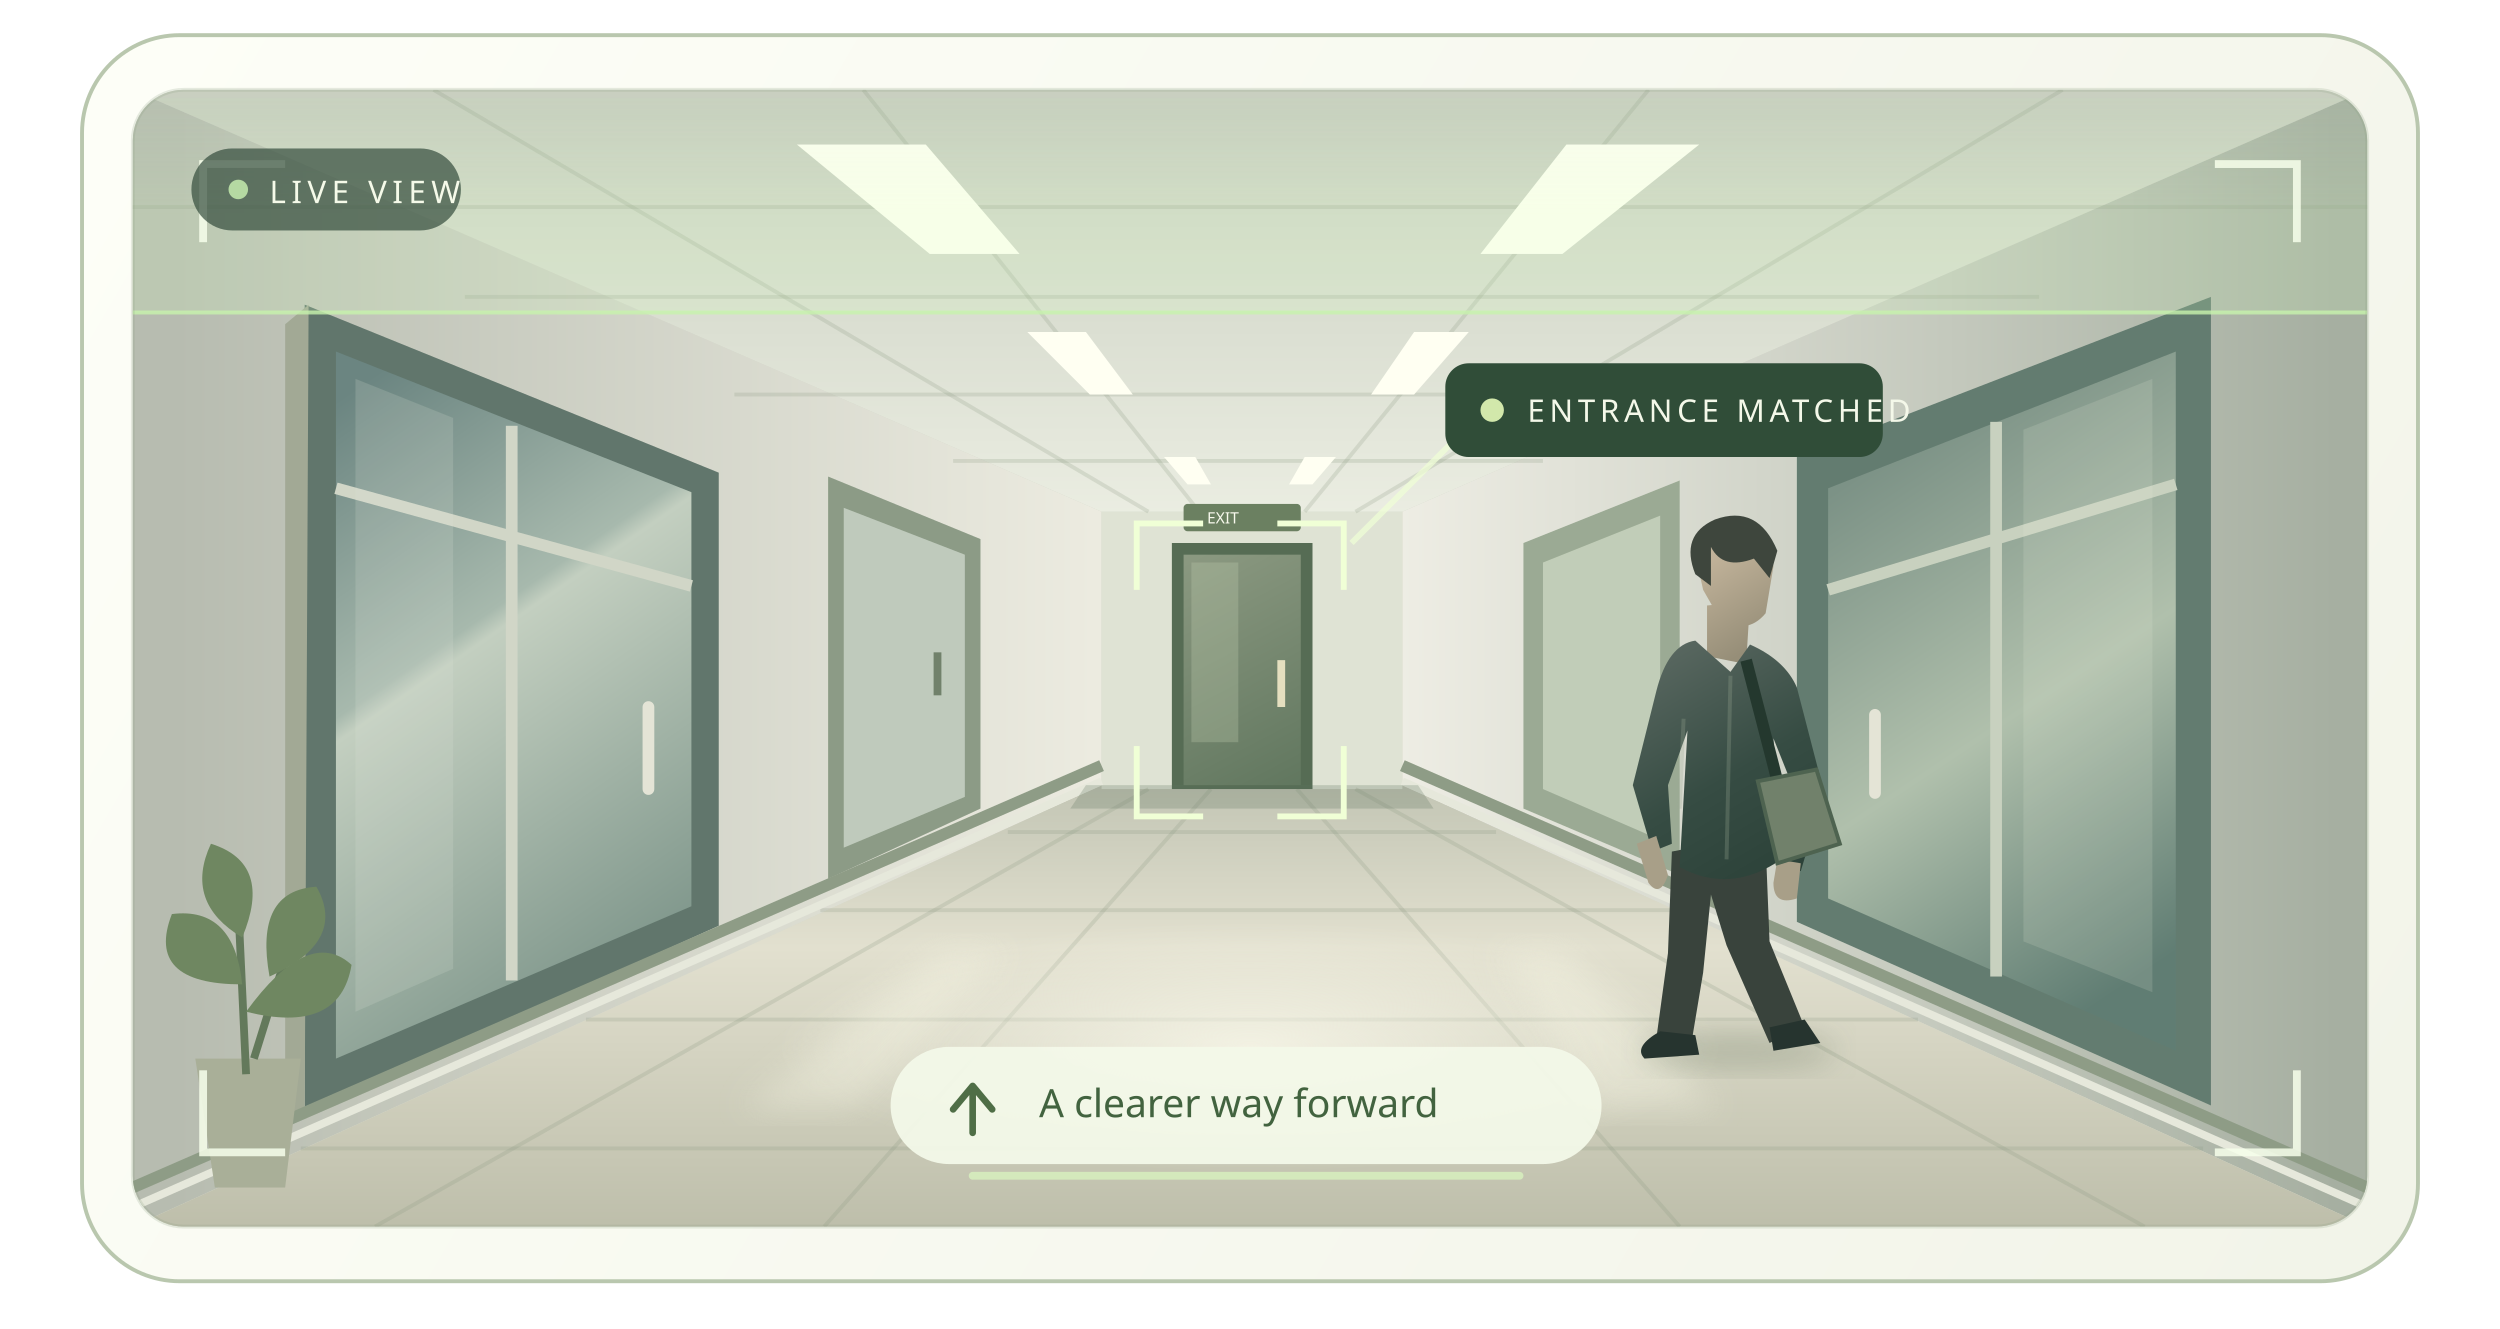
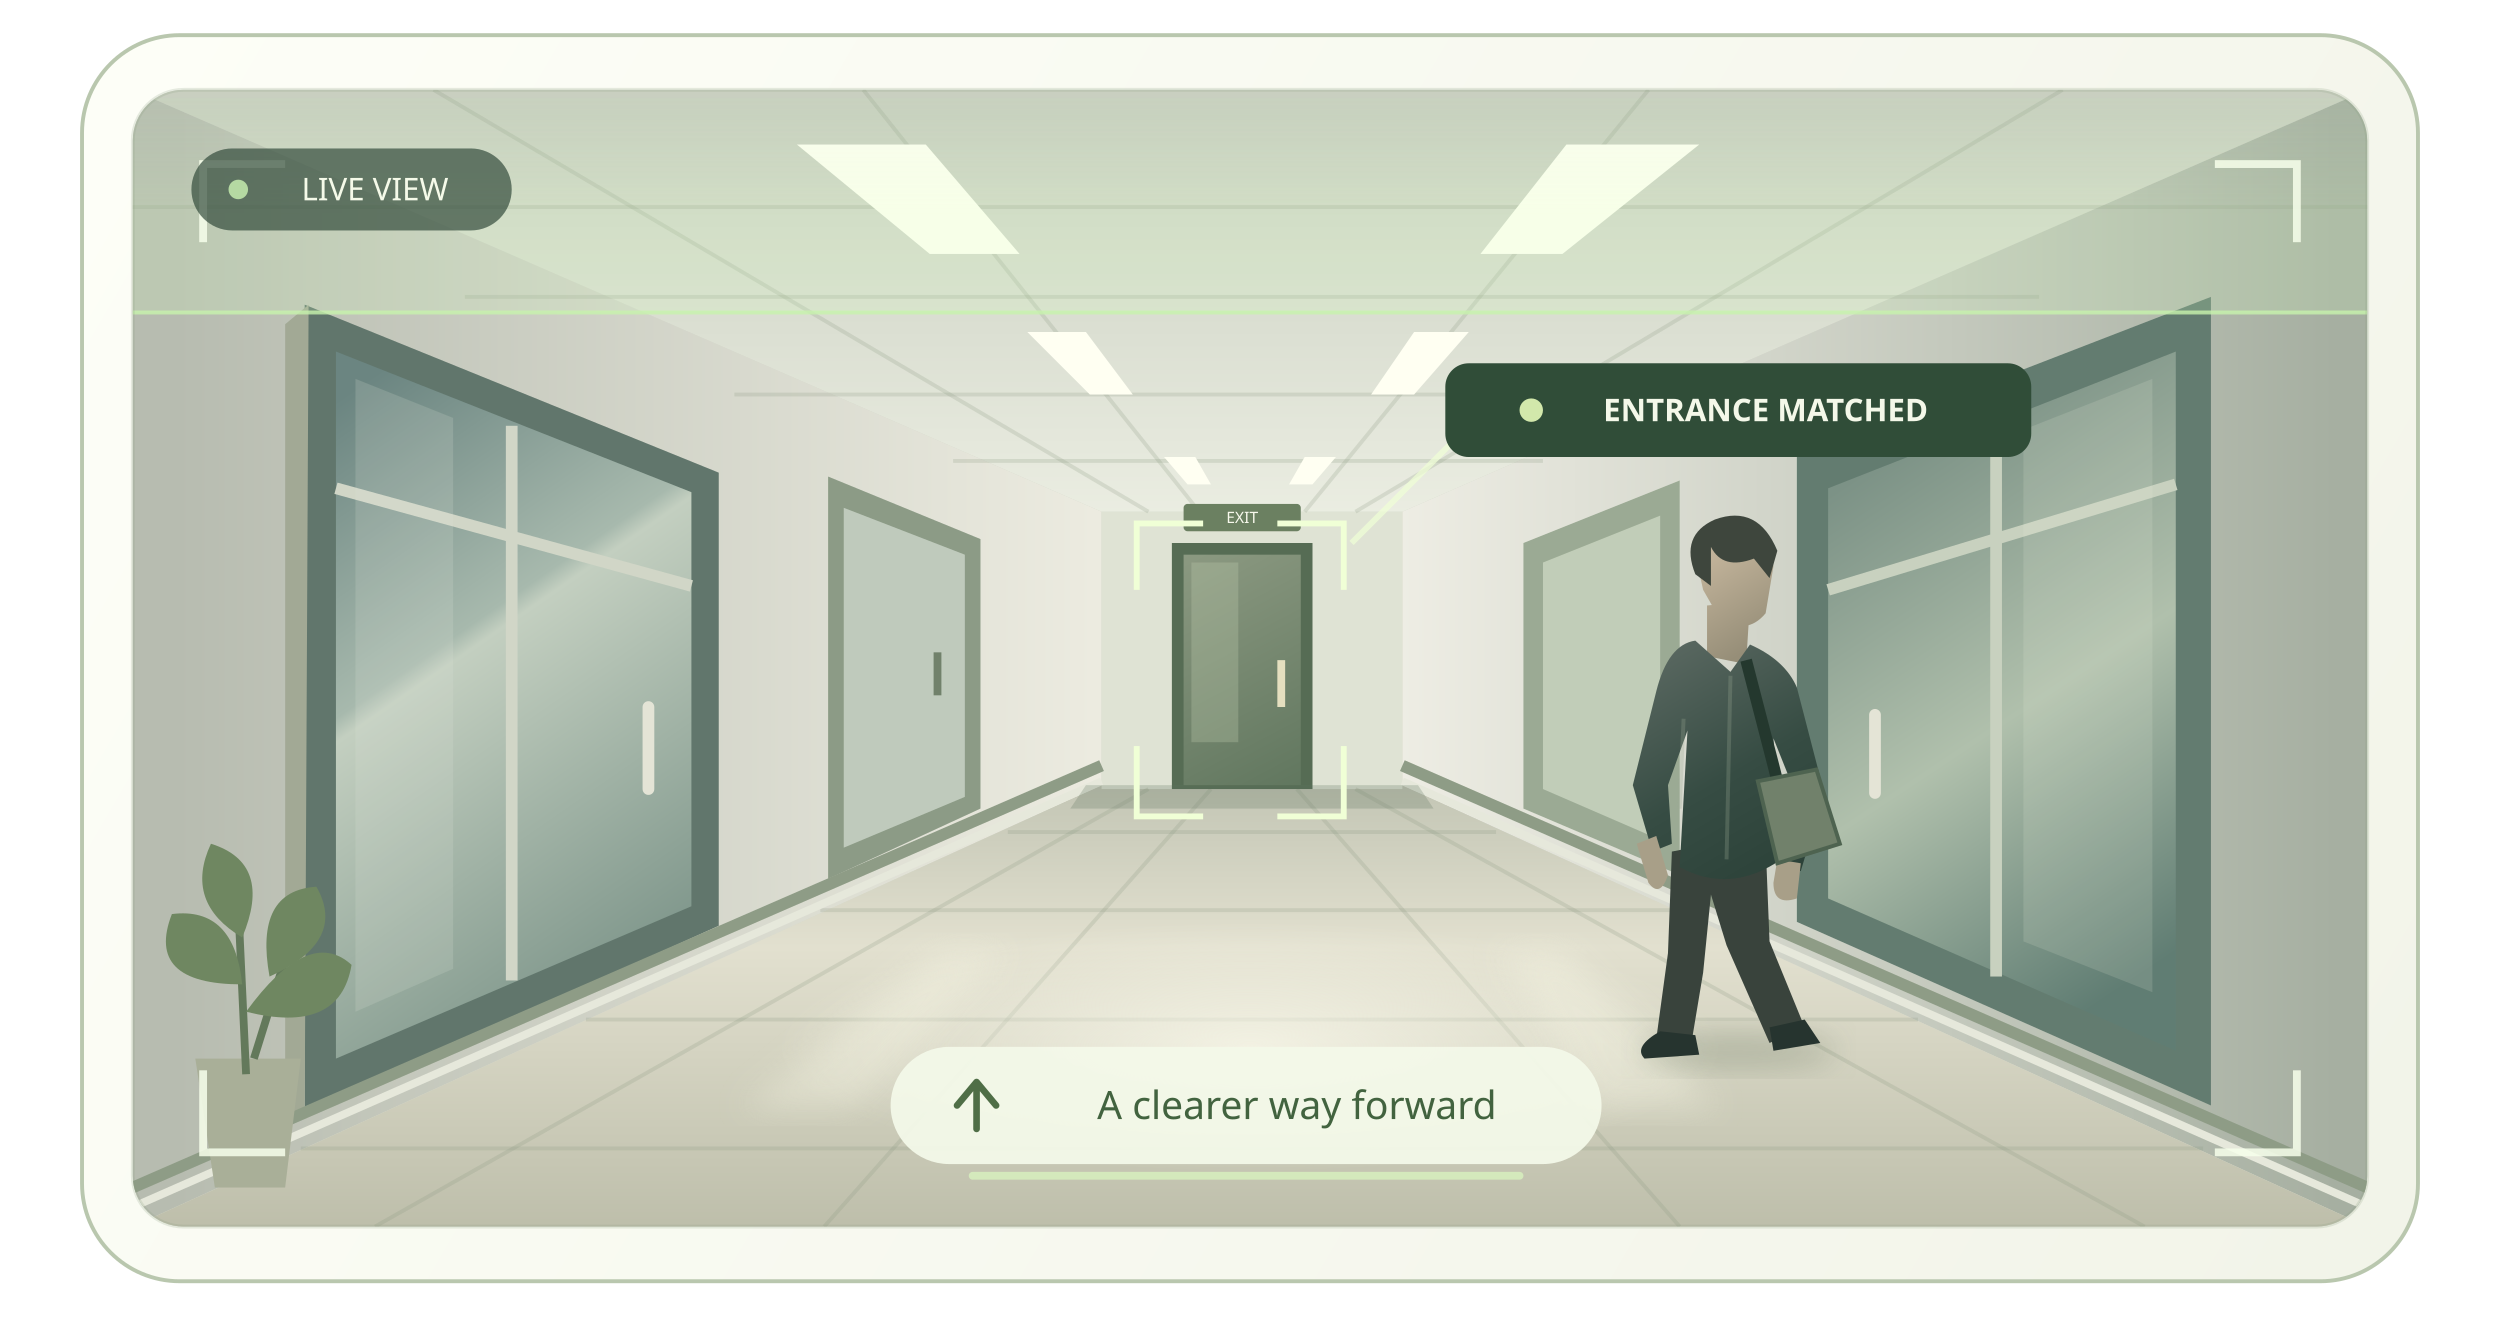
<svg xmlns="http://www.w3.org/2000/svg" viewBox="0 0 640 340" fill="none">
  <defs>
    <linearGradient id="wallL" x1="45" y1="170" x2="285" y2="170" gradientUnits="userSpaceOnUse">
      <stop stop-color="#b7bcb0" />
      <stop offset="1" stop-color="#edece1" />
    </linearGradient>
    <linearGradient id="wallR" x1="355" y1="170" x2="598" y2="170" gradientUnits="userSpaceOnUse">
      <stop stop-color="#efeee5" />
      <stop offset="1" stop-color="#a6afa1" />
    </linearGradient>
    <linearGradient id="ceiling" x1="320" y1="29" x2="320" y2="142" gradientUnits="userSpaceOnUse">
      <stop stop-color="#c9cfc0" />
      <stop offset="1" stop-color="#eef0e5" />
    </linearGradient>
    <linearGradient id="floor" x1="320" y1="180" x2="320" y2="319" gradientUnits="userSpaceOnUse">
      <stop stop-color="#b3b8a7" />
      <stop offset=".45" stop-color="#e2e0cf" />
      <stop offset="1" stop-color="#bbbca8" />
    </linearGradient>
    <linearGradient id="glass" x1="90" y1="100" x2="185" y2="237" gradientUnits="userSpaceOnUse">
      <stop stop-color="#6b8581" />
      <stop offset=".4" stop-color="#a7b9ad" />
      <stop offset=".43" stop-color="#c3cfc0" />
      <stop offset="1" stop-color="#7c9489" />
    </linearGradient>
    <linearGradient id="glassR" x1="477" y1="121" x2="558" y2="243" gradientUnits="userSpaceOnUse">
      <stop stop-color="#7c9286" />
      <stop offset=".5" stop-color="#b0c0ac" />
      <stop offset="1" stop-color="#607d73" />
    </linearGradient>
    <linearGradient id="door" x1="300" y1="137" x2="334" y2="202" gradientUnits="userSpaceOnUse">
      <stop stop-color="#8f9c84" />
      <stop offset="1" stop-color="#60765e" />
    </linearGradient>
    <linearGradient id="coat" x1="426" y1="165" x2="464" y2="230" gradientUnits="userSpaceOnUse">
      <stop stop-color="#5a6861" />
      <stop offset=".5" stop-color="#364c43" />
      <stop offset="1" stop-color="#293f36" />
    </linearGradient>
    <linearGradient id="skin" x1="437" y1="142" x2="451" y2="164" gradientUnits="userSpaceOnUse">
      <stop stop-color="#c3b49b" />
      <stop offset="1" stop-color="#968e78" />
    </linearGradient>
    <linearGradient id="screen" x1="36" y1="0" x2="600" y2="330" gradientUnits="userSpaceOnUse">
      <stop stop-color="#fdfef7" />
      <stop offset="1" stop-color="#f2f4e9" />
    </linearGradient>
    <linearGradient id="scan" x1="0" y1="0" x2="0" y2="55" gradientUnits="userSpaceOnUse">
      <stop stop-color="#acd8ac" stop-opacity="0" />
      <stop offset="1" stop-color="#d3ffbb" stop-opacity=".18" />
    </linearGradient>
    <radialGradient id="light">
      <stop stop-color="#fffef1" stop-opacity=".7" />
      <stop offset="1" stop-color="#fffef1" stop-opacity="0" />
    </radialGradient>
    <filter id="soft">
      <feGaussianBlur stdDeviation="4" />
    </filter>
    <clipPath id="cameraClip">
      <rect x="34" y="23" width="572" height="291" rx="13" />
    </clipPath>
  </defs>
  <style>
    .scan { animation: sweep 5s ease-in-out infinite; }
    .detection { animation: acquire 5s ease-in-out infinite; }
    .progress { stroke-dasharray:140; animation: tracking 5s ease-in-out infinite; }
    @keyframes sweep { 0%,100%{transform:translateY(0);opacity:0} 12%{opacity:1} 65%{transform:translateY(245px);opacity:1} 80%{transform:translateY(245px);opacity:0} }
    @keyframes acquire { 0%,20%,100%{opacity:.12} 45%,85%{opacity:1} }
    @keyframes tracking { 0%,15%{stroke-dashoffset:140} 70%,100%{stroke-dashoffset:0} }
    @media(prefers-reduced-motion:reduce){.scan,.detection,.progress{animation:none}.scan{opacity:.25}.progress{stroke-dashoffset:0}}
  </style>
  <rect x="21" y="9" width="598" height="319" rx="25" fill="url(#screen)" stroke="#b9c7ae" />
  <g clip-path="url(#cameraClip)">
    <rect x="34" y="23" width="572" height="291" fill="#d5d9cc" />
    <path d="M34 23H606L359 131H282Z" fill="url(#ceiling)" />
    <path d="M34 23L282 131V201L34 314Z" fill="url(#wallL)" />
    <path d="M606 23L359 131V201L606 314Z" fill="url(#wallR)" />
    <path d="M34 314L282 201H359L606 314Z" fill="url(#floor)" />
    <path d="M282 131H359V202H282Z" fill="#dfe3d4" />
    <g stroke="#889682" stroke-opacity=".22">
      <path d="M111 23L294 131M221 23L307 131M422 23L334 131M528 23L347 131" />
      <path d="M34 53H606M119 76H522M188 101H453M244 118H395" />
      <path d="M96 314L294 202M211 314L310 202M430 314L332 202M549 314L347 202" />
      <path d="M77 294H564M150 261H491M210 233H431M258 213H383" />
    </g>
    <g fill="#fffff2">
      <path d="M204 37H237L261 65H238Z" />
      <path d="M401 37H435L400 65H379Z" />
      <path d="M263 85H278L290 101H279Z" />
      <path d="M362 85H376L362 101H351Z" />
      <path d="M298 117H306L310 124H304Z" />
      <path d="M334 117H342L336 124H330Z" />
    </g>
    <ellipse cx="320" cy="268" rx="122" ry="32" fill="url(#light)" />
    <g fill="#f8f7e5" opacity=".35" filter="url(#soft)">
      <path d="M190 284H218L258 243H241Z" />
      <path d="M409 284H440L400 243H384Z" />
    </g>
    <path d="M78 78L184 121V237L78 285Z" fill="#61766c" />
    <path d="M86 90L177 126V232L86 271Z" fill="url(#glass)" />
    <path d="M86 125L177 150M131 109V251" stroke="#d1d6c7" stroke-width="3" />
    <path d="M91 97L116 107V248L91 259Z" fill="#dce5d6" opacity=".18" />
    <path d="M166 181V202" stroke="#e4e4d6" stroke-width="3" stroke-linecap="round" />
    <path d="M79 78L73 83V289L78 285Z" fill="#a2a995" />
    <path d="M212 122L251 138V207L212 225Z" fill="#8c9b86" />
    <path d="M216 130L247 142V204L216 217Z" fill="#bfcabc" />
    <path d="M240 167V178" stroke="#71816b" stroke-width="2" />
    <path d="M460 117L566 76V283L460 236Z" fill="#637c70" />
    <path d="M468 125L557 90V269L468 230Z" fill="url(#glassR)" />
    <path d="M468 151L557 124M511 108V250" stroke="#c8d1bf" stroke-width="3" />
    <path d="M518 110L551 97V254L518 241Z" fill="#e7ead8" opacity=".16" />
    <path d="M480 183V203" stroke="#e4e4d6" stroke-width="3" stroke-linecap="round" />
    <path d="M390 139L430 123V224L390 207Z" fill="#9baa94" />
    <path d="M395 144L425 132V215L395 202Z" fill="#c1cdb8" />
    <path d="M34 304L282 196M359 196L606 304" stroke="#8e9c86" stroke-width="3" />
    <path d="M34 309L282 200M359 200L606 309" stroke="#e6e8db" stroke-width="2" />
    <path d="M300 139H336V202H300Z" fill="#566c54" />
    <path d="M303 142H333V201H303Z" fill="url(#door)" />
    <path d="M305 144H317V190H305Z" fill="#bfccae" opacity=".3" />
    <path d="M328 169V181" stroke="#e5dfbf" stroke-width="2" />
    <rect x="303" y="129" width="30" height="7" rx="1" fill="#6b8061" />
-     <text x="309" y="134" font-family="sans-serif" font-size="4" fill="#f8f9ed">EXIT</text>
+     <text x="318" y="132.5" text-anchor="middle" dominant-baseline="middle" font-family="sans-serif" font-size="4" fill="#f8f9ed">EXIT</text>
    <path d="M278 201H363L367 207H274Z" fill="#5d715b" opacity=".25" />
    <ellipse cx="445" cy="269" rx="25" ry="6" fill="#51634c" opacity=".22" filter="url(#soft)" />
    <path d="M438 216L452 216L453 241L462 263L453 267L442 242L438 229L436 249L433 267L424 266L427 244L428 218Z" fill="#39433c" />
    <path d="M425 264L434 265L435 270L421 271Q418 268 425 264ZM453 263L462 261L466 267L454 269Z" fill="#26342f" />
    <path d="M437 155L437 168L447 170L448 154Z" fill="url(#skin)" />
    <path d="M434 142Q436 135 444 136Q453 137 454 145L452 157Q447 163 440 158L436 151Z" fill="url(#skin)" />
    <path d="M434 147Q430 137 439 133Q450 129 455 141L453 148L449 143Q441 146 438 140L438 150Z" fill="#3e463d" />
    <path d="M434 164Q427 165 424 177L418 201L423 218L428 216L427 201L432 187L430 222Q443 229 456 220L454 189L460 204L455 222L461 223L467 203L460 176Q457 169 448 165L443 172Z" fill="url(#coat)" />
    <path d="M443 173L442 220M431 184L430 207" stroke="#9caa94" stroke-opacity=".28" />
    <path d="M419 216L424 214L427 224Q425 230 422 226ZM455 220L461 221L460 230Q454 232 454 226Z" fill="#a89f88" />
    <path d="M447 169L454 196L459 216" stroke="#24382e" stroke-width="3" />
    <path d="M450 200L465 197L471 216L455 221Z" fill="#71816b" stroke="#4e6350" />
    <path d="M50 271H77L73 304H55Z" fill="#a9af98" />
    <path d="M63 275L61 232M65 271L75 239" stroke="#63795b" stroke-width="2" />
    <g fill="#6f8761">
      <path d="M62 252Q37 252 44 234Q60 232 62 252Z" />
      <path d="M62 240Q47 231 54 216Q70 221 62 240Z" />
      <path d="M63 259Q79 237 90 247Q87 265 63 259Z" />
      <path d="M69 250Q65 228 81 227Q89 241 69 250Z" />
    </g>
    <g class="scan">
      <rect x="34" y="25" width="572" height="55" fill="url(#scan)" />
      <path d="M34 80H606" stroke="#c7f2ac" stroke-opacity=".8" />
    </g>
    <g class="detection" stroke="#f0ffd6" stroke-width="1.5">
      <path d="M291 151V134H308M327 134H344V151M291 191V209H308M327 209H344V191" />
      <path d="M346 139L372 113H410" stroke-opacity=".7" />
-       <rect x="370" y="93" width="112" height="24" rx="6" fill="#304d38" stroke="none" />
-       <circle cx="382" cy="105" r="3" fill="#d2e8ab" stroke="none" />
-       <text x="391" y="108" fill="#f4f8e9" stroke="none" font-size="8" letter-spacing="1.2" font-family="sans-serif">ENTRANCE MATCHED</text>
+       <rect x="370" y="93" width="150" height="24" rx="6" fill="#304d38" stroke="none" />
+       <circle cx="392" cy="105" r="3" fill="#d2e8ab" stroke="none" />
+       <text x="452" y="105" text-anchor="middle" dominant-baseline="middle" textLength="98" lengthAdjust="spacing" fill="#f4f8e9" stroke="none" font-size="8" font-weight="600" font-family="sans-serif">ENTRANCE MATCHED</text>
    </g>
    <g stroke="#f7ffeb" stroke-width="2" opacity=".85">
      <path d="M52 62V42H73M567 42H588V62M52 274V295H73M567 295H588V274" />
    </g>
-     <rect x="49" y="38" width="69" height="21" rx="10.5" fill="#344c3c" fill-opacity=".7" />
+     <rect x="49" y="38" width="82" height="21" rx="10.5" fill="#344c3c" fill-opacity=".7" />
    <circle cx="61" cy="48.5" r="2.5" fill="#b5d9a2" />
-     <text x="69" y="52" font-family="sans-serif" font-size="8" letter-spacing="1.4" fill="#f5fae9">LIVE VIEW</text>
+     <text x="96" y="48.5" text-anchor="middle" dominant-baseline="middle" textLength="50" lengthAdjust="spacing" font-family="sans-serif" font-size="8" fill="#f5fae9">LIVE VIEW</text>
    <rect x="228" y="268" width="182" height="30" rx="15" fill="#f3f8e9" fill-opacity=".94" />
-     <path d="M244 284L249 278L254 284M249 278V290" stroke="#4f6e46" stroke-width="1.7" stroke-linecap="round" stroke-linejoin="round" />
-     <text x="266" y="286" font-family="sans-serif" font-size="10" fill="#42633f">A clearer way forward</text>
+     <path d="M245 283L250 277L255 283M250 277V289" stroke="#4f6e46" stroke-width="1.7" stroke-linecap="round" stroke-linejoin="round" />
+     <text x="332" y="283" text-anchor="middle" dominant-baseline="middle" textLength="122" lengthAdjust="spacing" font-family="sans-serif" font-size="10" fill="#42633f">A clearer way forward</text>
    <path class="progress" d="M249 301H389" stroke="#d4e9bc" stroke-width="2" stroke-linecap="round" />
  </g>
  <rect x="34" y="23" width="572" height="291" rx="13" stroke="#8b9f80" stroke-opacity=".2" />
</svg>
